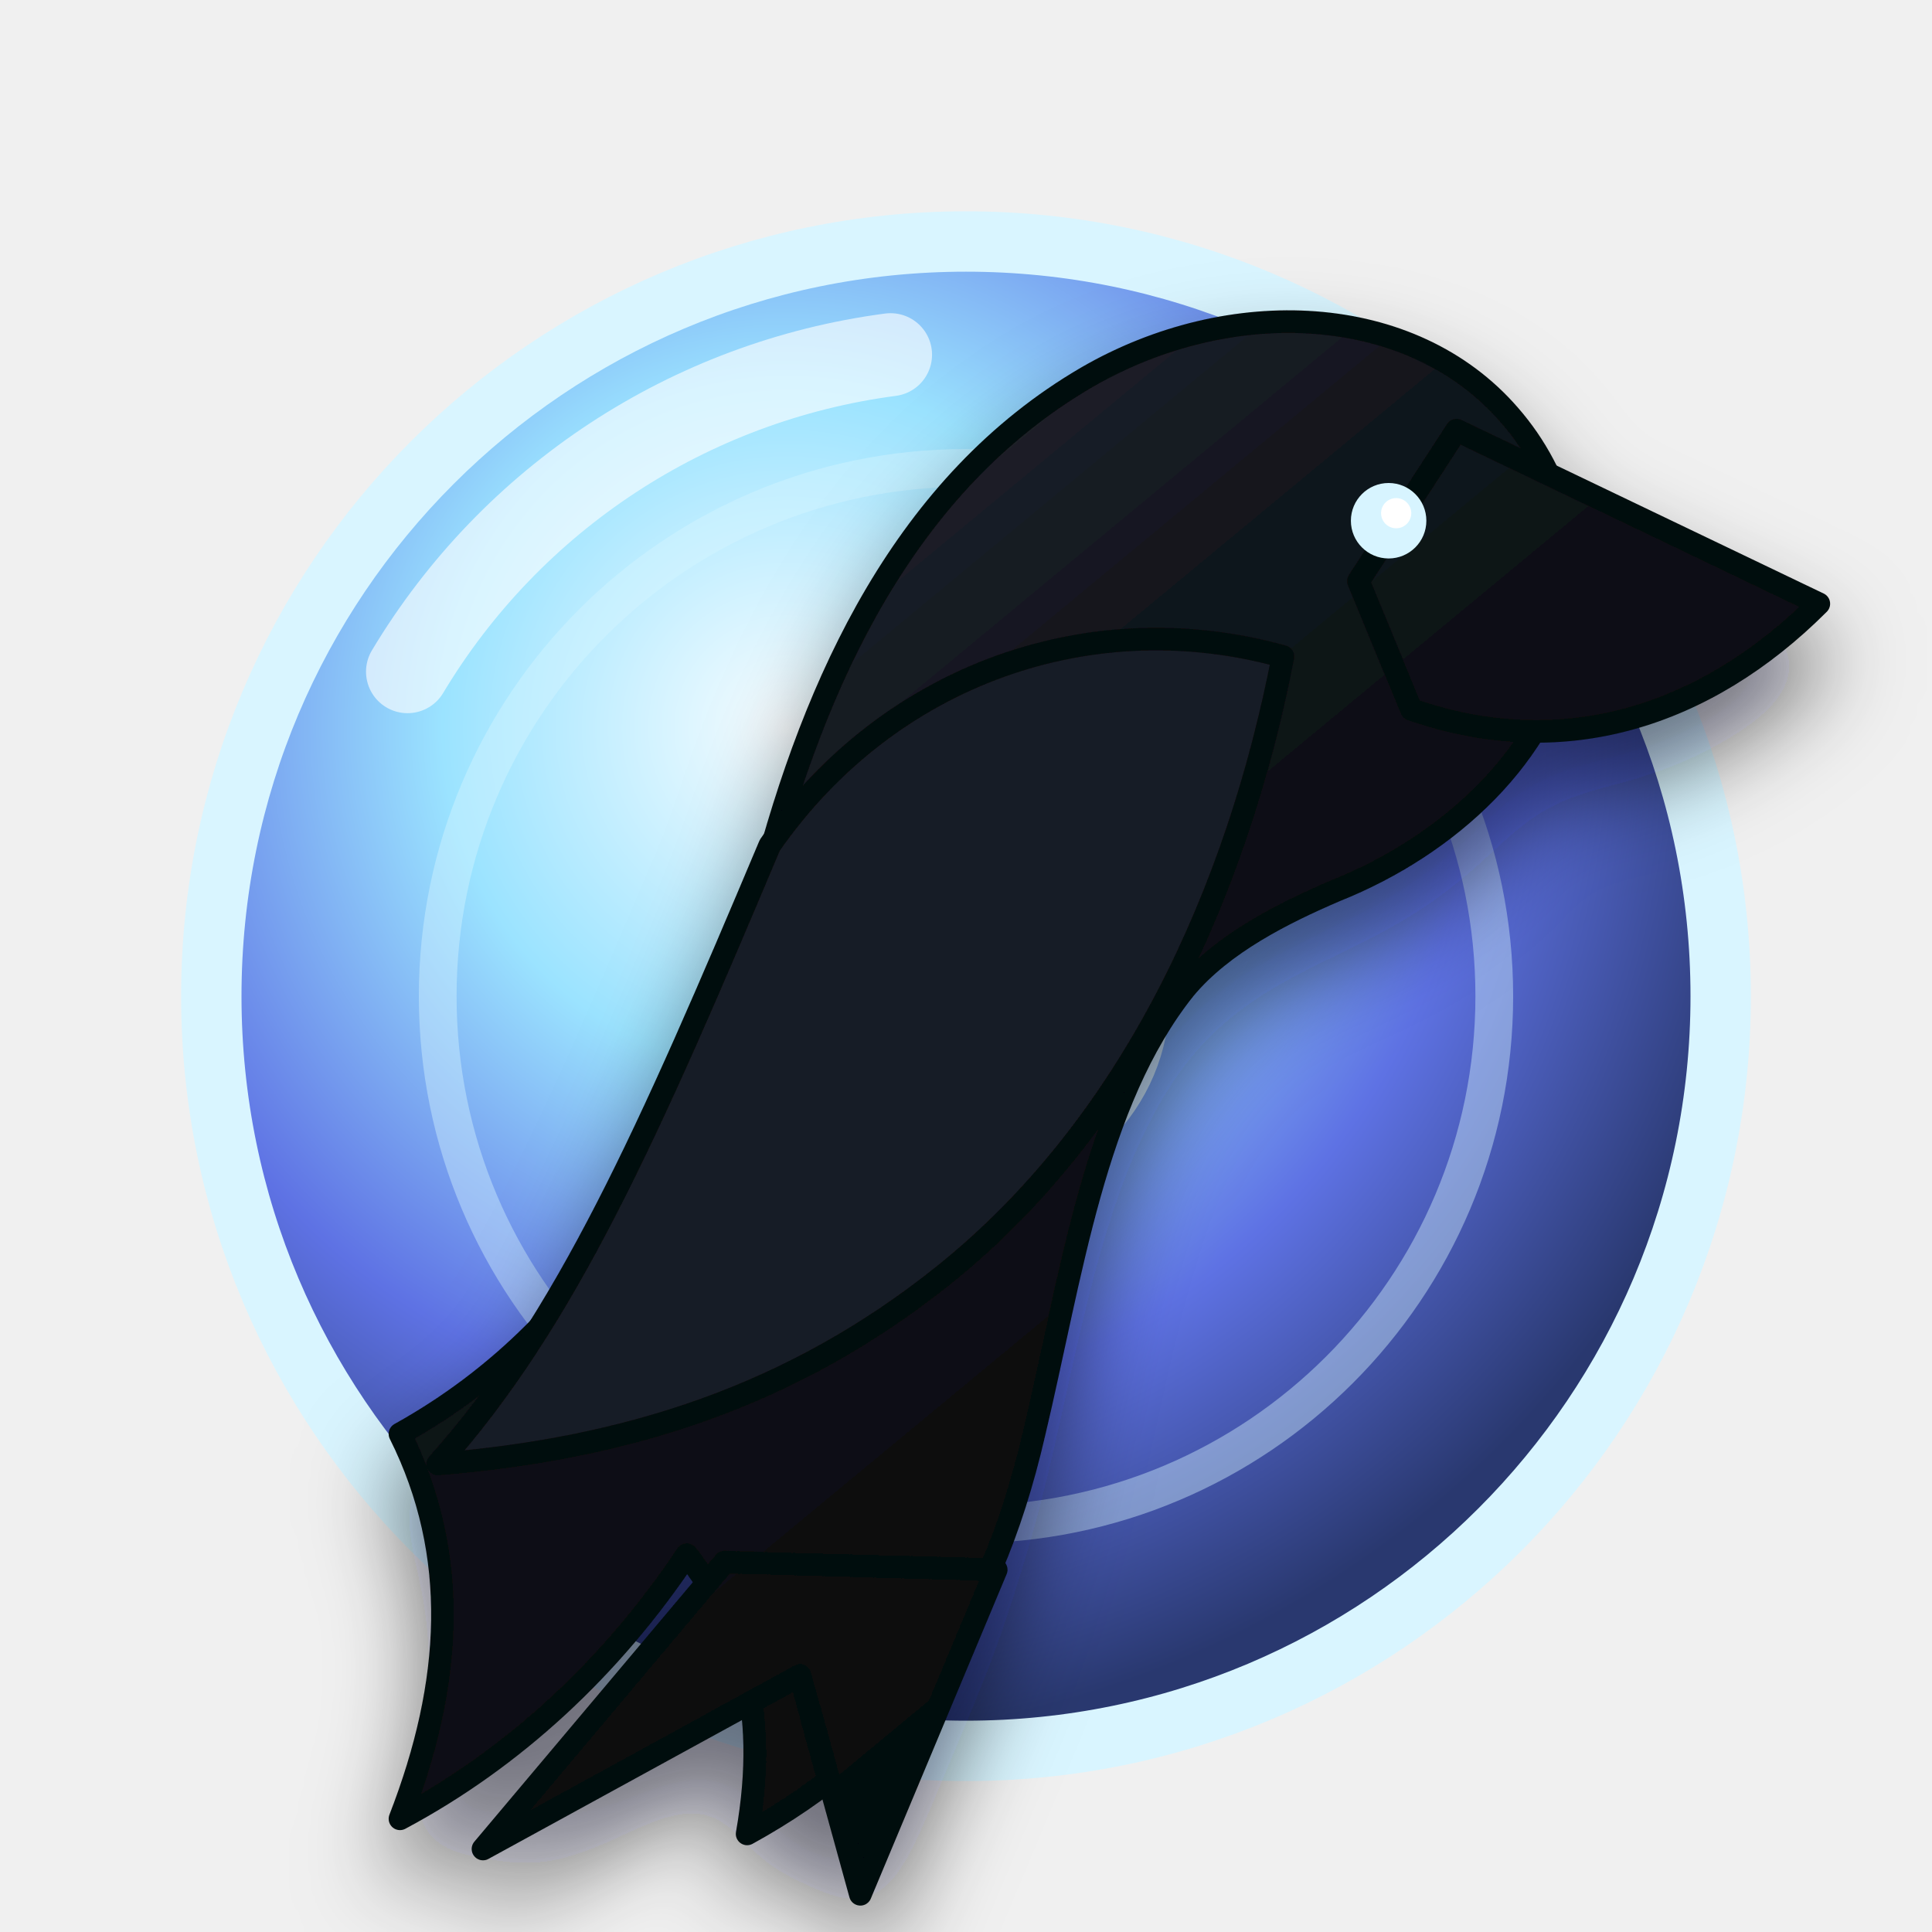
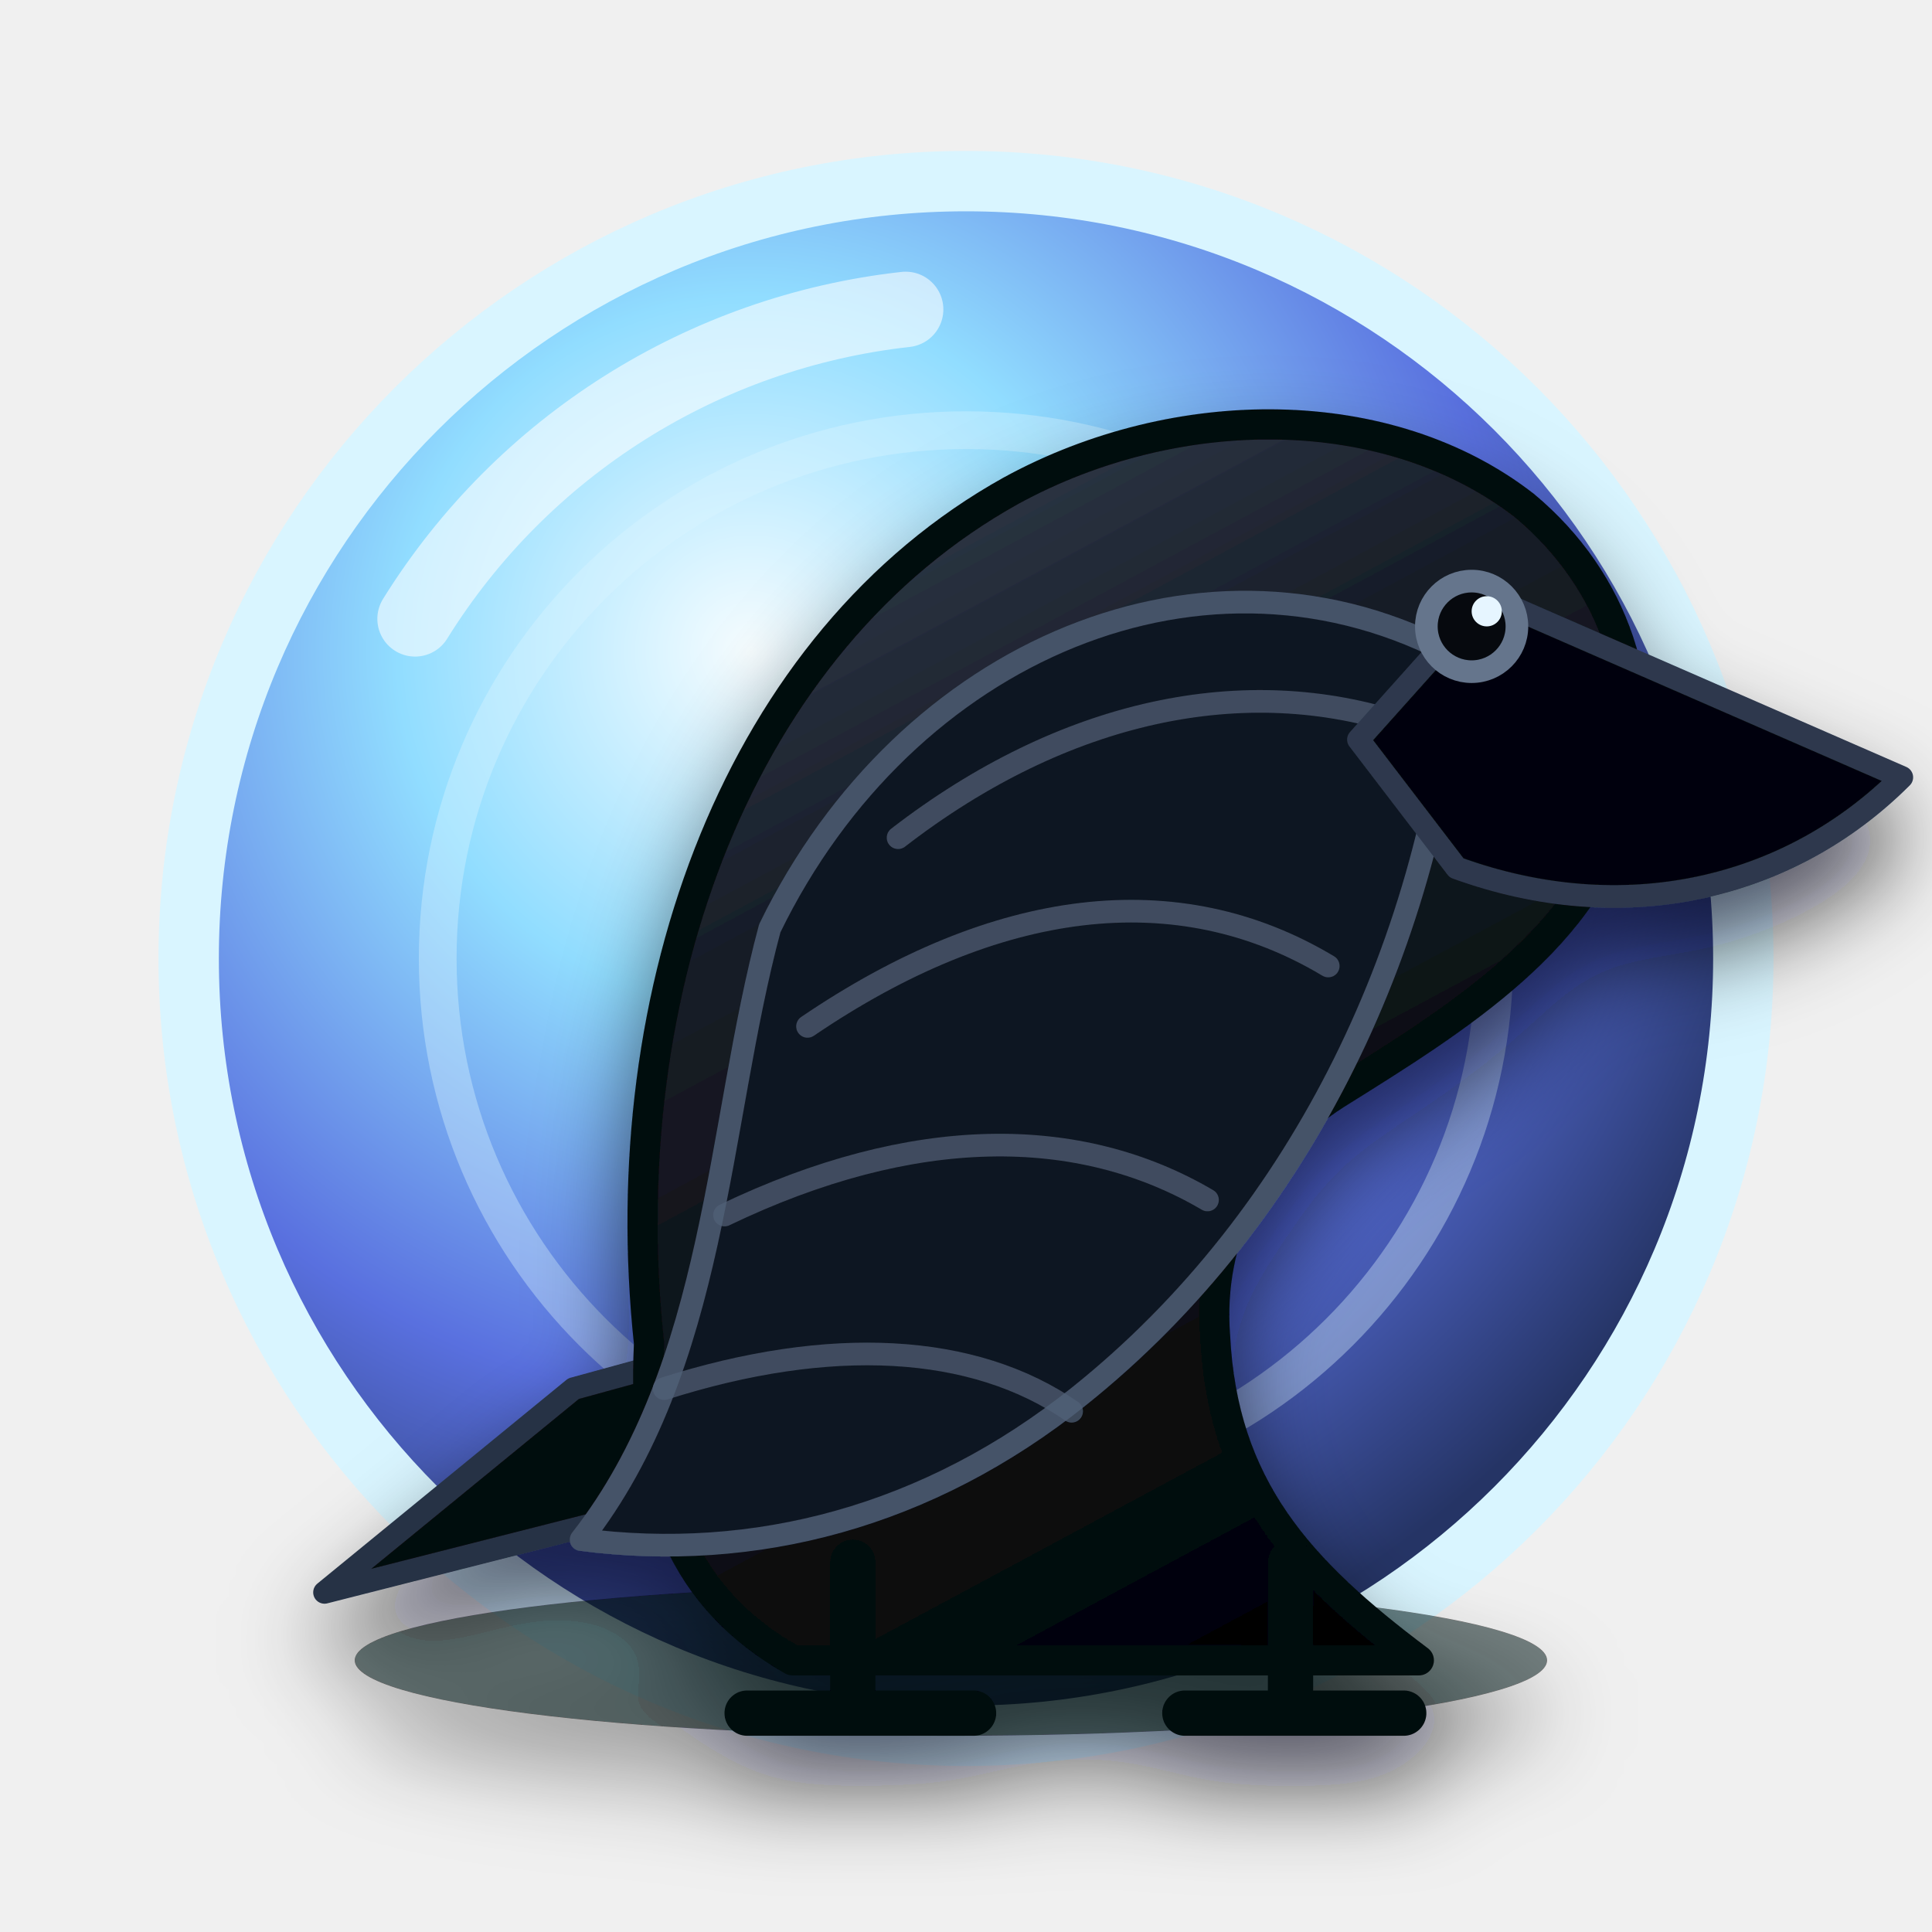
<svg xmlns="http://www.w3.org/2000/svg" viewBox="0 0 256 256">
  <defs>
-     <radialGradient id="disc" cx="38%" cy="32%" r="68%">
-       <stop offset="0" stop-color="#f8fdff" />
-       <stop offset="0.34" stop-color="#9be3ff" />
-       <stop offset="0.68" stop-color="#5e72e4" />
-       <stop offset="1" stop-color="#29386f" />
+     <radialGradient id="disc" cx="36%" cy="30%" r="72%">
+       <stop offset="0" stop-color="#f7fdff" />
+       <stop offset=".32" stop-color="#91ddff" />
+       <stop offset=".68" stop-color="#5970df" />
+       <stop offset="1" stop-color="#253465" />
    </radialGradient>
-     <linearGradient id="crow" x1="52" y1="42" x2="196" y2="216" gradientUnits="userSpaceOnUse">
-       <stop stop-color="#313743" />
-       <stop offset="0.42" stop-color="#11151c" />
-       <stop offset="1" stop-color="#020306" />
+     <linearGradient id="body" x1="82" y1="58" x2="168" y2="218" gradientUnits="userSpaceOnUse">
+       <stop stop-color="#3b4658" />
+       <stop offset=".38" stop-color="#161c26" />
+       <stop offset="1" stop-color="#020305" />
    </linearGradient>
    <filter id="shadow" x="-20%" y="-20%" width="150%" height="160%">
-       <feDropShadow dx="0" dy="7" stdDeviation="6" flood-color="#05070d" flood-opacity=".55" />
+       <feDropShadow dx="0" dy="7" stdDeviation="6" flood-color="#02040a" flood-opacity=".65" />
    </filter>
  </defs>
-   <circle cx="128" cy="132" r="100" fill="url(#disc)" stroke="#d9f5ff" stroke-width="8" />
-   <circle cx="128" cy="132" r="70" fill="none" stroke="#d6f5ff" stroke-opacity=".42" stroke-width="5" />
-   <circle cx="128" cy="132" r="23" fill="#101827" stroke="#d7f4ff" stroke-width="8" />
-   <path d="M54 89A88 88 0 0 1 118 47" fill="none" stroke="#fff" stroke-opacity=".62" stroke-width="11" stroke-linecap="round" />
-   <g filter="url(#shadow)" fill="url(#crow)" stroke="#05070a" stroke-width="3" stroke-linejoin="round">
-     <path d="M53 190c27-15 40-42 48-73 7-27 19-53 43-67 19-11 43-10 56 5 7 8 10 19 8 30-3 15-16 27-31 33-7 3-15 7-20 13-12 15-15 38-20 59-6 26-18 42-38 53 3-17-1-28-8-37-10 15-23 27-38 35 7-18 8-35 0-51z" />
-     <path d="M102 112c16-23 43-32 68-25-6 31-20 62-45 82-20 16-42 23-67 25 17-19 28-44 44-82z" fill="#171c25" />
-     <path d="M193 57l48 23c-15 15-34 21-54 14l-7-17z" />
-     <path d="M96 207l-32 38 42-23 8 29 18-43z" />
+   <circle cx="128" cy="127" r="103" fill="url(#disc)" stroke="#d9f5ff" stroke-width="8" />
+   <circle cx="128" cy="127" r="70" fill="none" stroke="#dcf5ff" stroke-opacity=".38" stroke-width="5" />
+   <circle cx="128" cy="127" r="22" fill="#111827" stroke="#d7f4ff" stroke-width="7" />
+   <path d="M55 82A88 88 0 0 1 120 41" fill="none" stroke="#fff" stroke-opacity=".58" stroke-width="10" stroke-linecap="round" />
+   <g filter="url(#shadow)" stroke-linejoin="round">
+     <ellipse cx="126" cy="220" rx="79" ry="10" fill="#04070c" opacity=".52" />
+     <path d="M76 184 43 211l63-16 21-25z" fill="#06090e" stroke="#283344" stroke-width="3" />
+     <path d="M86 178c-5-47 12-93 48-113 22-12 50-12 68 2 12 10 17 25 13 39-4 18-22 29-38 39-11 7-17 19-16 32 1 20 11 31 27 43H105c-14-8-20-21-19-42z" fill="url(#body)" stroke="#05070b" stroke-width="4" />
+     <path d="M102 123c18-37 58-54 91-36-3 37-20 74-50 98-20 16-43 22-66 19 18-23 18-55 25-81z" fill="#101722" stroke="#455268" stroke-width="3" />
+     <path d="M119 111c22-17 46-22 67-15M107 136c25-17 49-20 69-8M96 161c25-12 47-12 64-2M88 184c22-7 41-6 54 3" fill="none" stroke="#526177" stroke-width="3" stroke-linecap="round" opacity=".72" />
+     <path d="m197 79 55 24c-15 15-37 20-59 12l-13-17z" fill="#040609" stroke="#2d394d" stroke-width="3" />
+     <path d="M113 207v20m-14 0h30m42-20v20m-14 0h29" fill="none" stroke="#05070a" stroke-width="6" stroke-linecap="round" />
  </g>
-   <circle cx="184" cy="69" r="5" fill="#d7f4ff" />
-   <circle cx="185" cy="68" r="2" fill="#ffffff" />
+   <circle cx="195" cy="83" r="6" fill="#06090e" stroke="#65758c" stroke-width="3" />
+   <circle cx="197" cy="81" r="2" fill="#e6f5ff" />
</svg>
